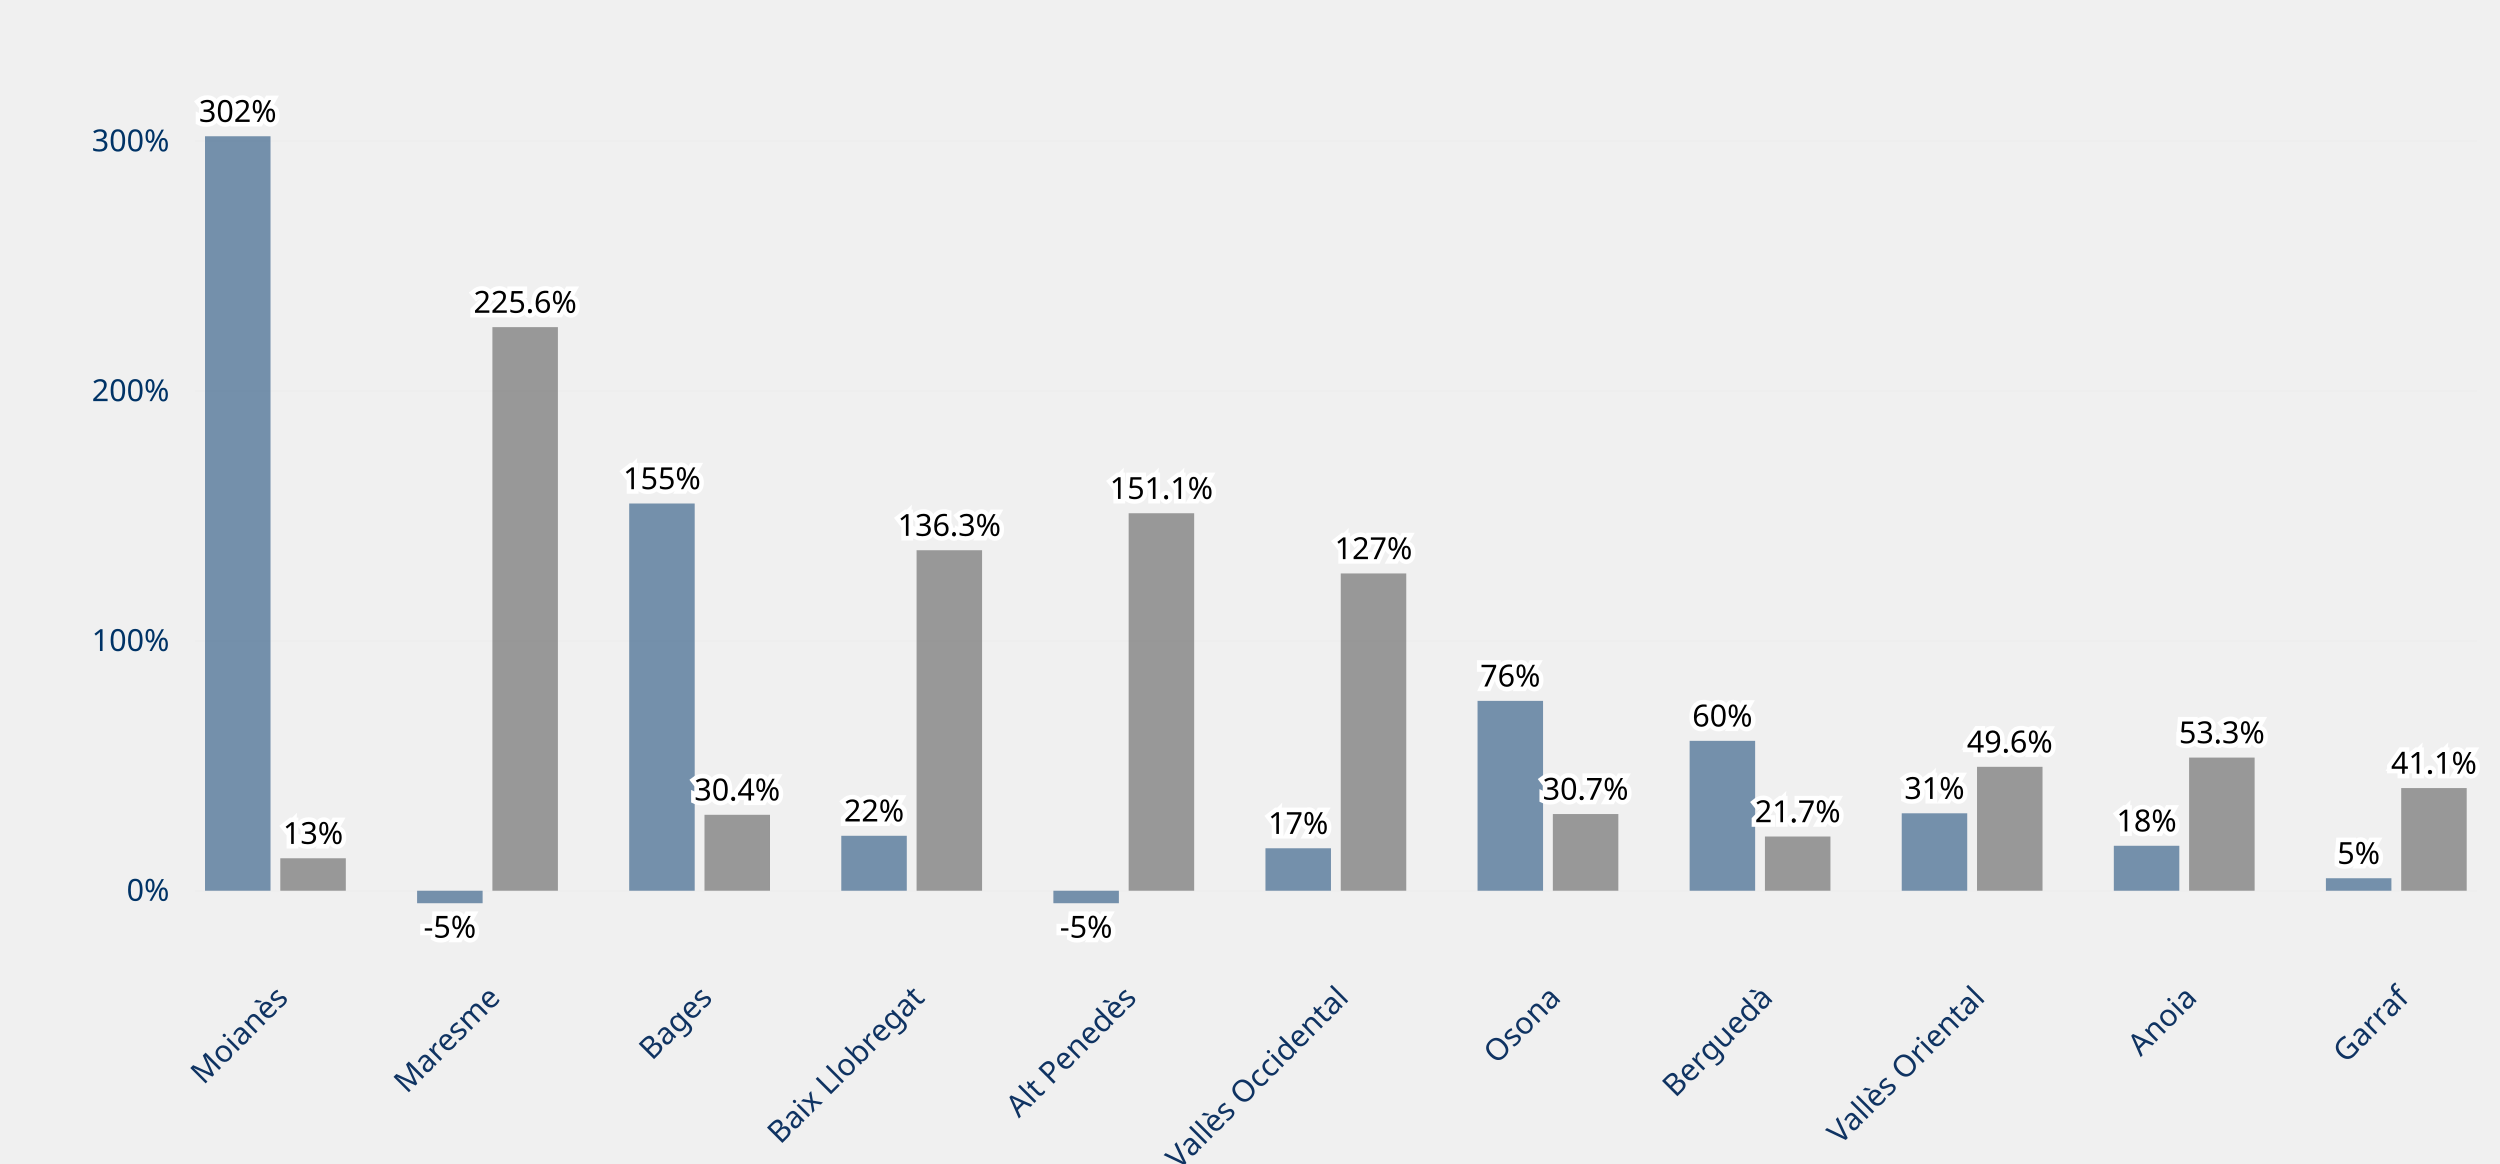
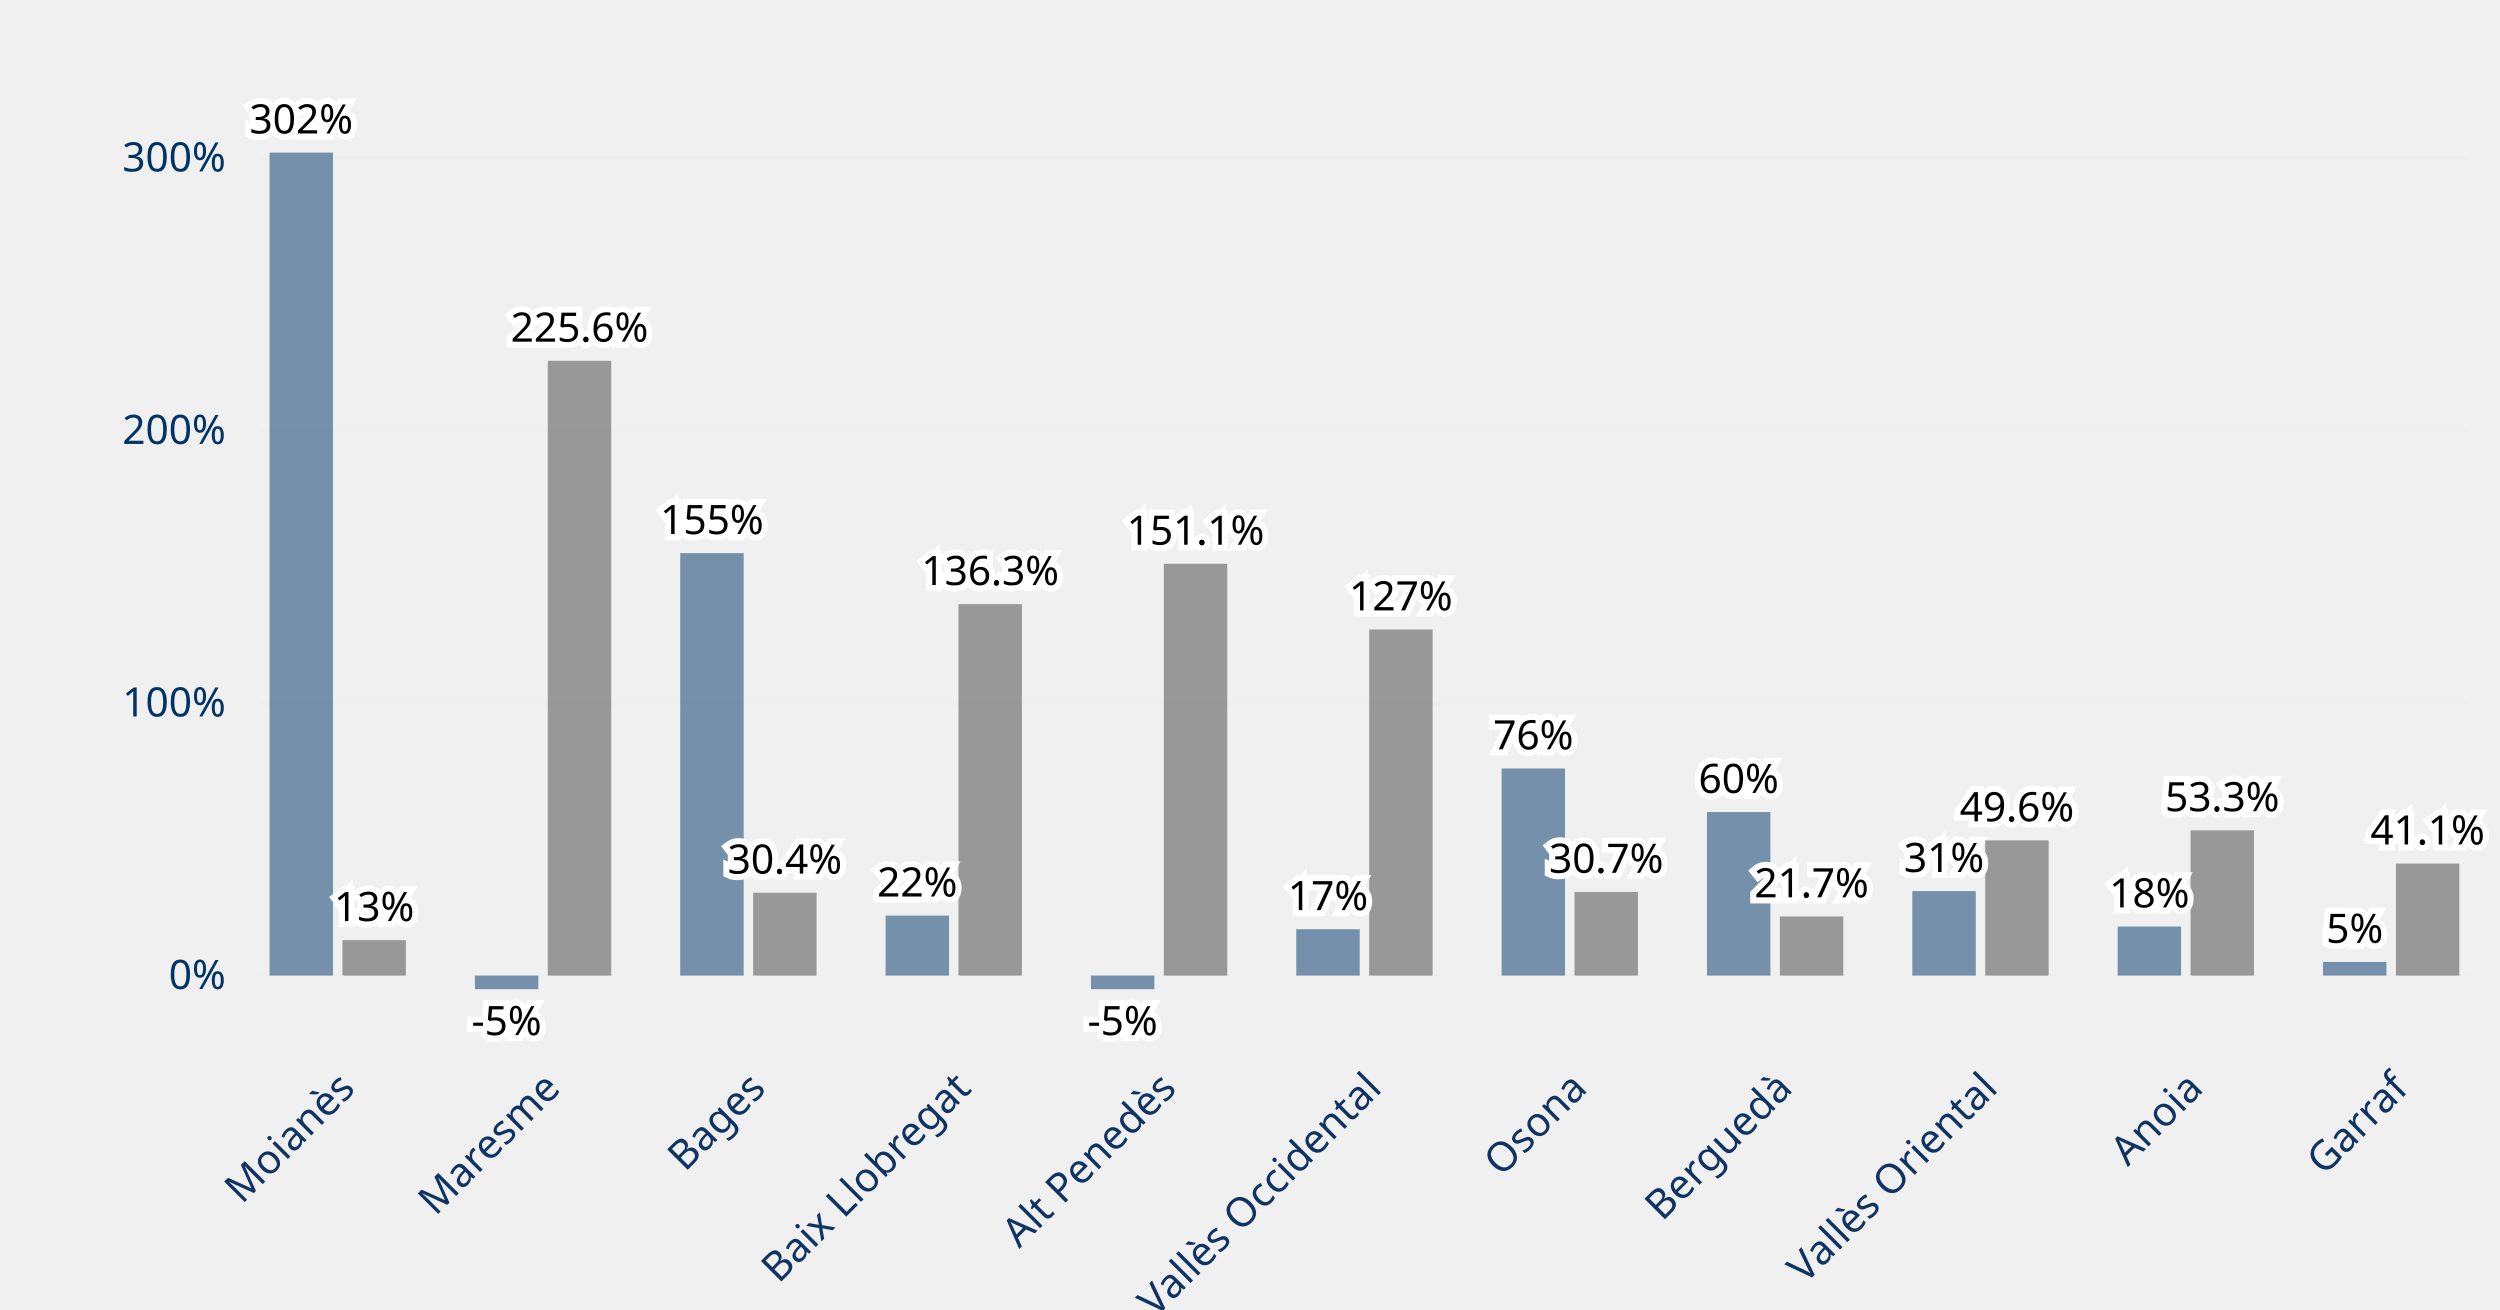
- <svg xmlns="http://www.w3.org/2000/svg" id="graphic" fill="currentColor" font-family="Source Sans Pro" width="1033" height="480.906">
+ <svg xmlns="http://www.w3.org/2000/svg" id="graphic" fill="currentColor" font-family="Source Sans Pro" width="775" height="405.906">
  <g class="facets">
    <g class="facet" transform="translate(0,0)" opacity="1">
      <g class="fl-chart">
        <clipPath class="fl-data-clip-path" id="fl-chart-layout-1-clip-path">
-           <rect x="80.5" y="6.75" width="942.954" height="412.919" />
+           <rect x="80.5" y="6.75" width="684.954" height="337.919" />
        </clipPath>
        <clipPath class="fl-grid-clip-path" id="fl-chart-layout-1-grid-clip-path">
-           <rect x="79.5" y="5.75" width="944.954" height="414.919" />
+           <rect x="79.5" y="5.75" width="686.954" height="339.919" />
        </clipPath>
        <g class="fl-chart-background">
-           <rect class="fl-chart-fill" x="80.5" y="6.75" width="942.954" height="412.919" fill="none" />
-           <image class="fl-chart-image" x="80.5" y="6.75" width="942.954" height="412.919" preserveAspectRatio="none" />
-           <rect class="fl-chart-interaction" x="80.5" y="6.75" width="942.954" height="412.919" style="opacity: 0;" />
+           <rect class="fl-chart-fill" x="80.5" y="6.75" width="684.954" height="337.919" fill="none" />
+           <image class="fl-chart-image" x="80.5" y="6.75" width="684.954" height="337.919" preserveAspectRatio="none" />
+           <rect class="fl-chart-interaction" x="80.5" y="6.75" width="684.954" height="337.919" style="opacity: 0;" />
        </g>
        <g class="fl-data-background" clip-path="url(#fl-chart-layout-1-clip-path)" />
        <g class="fl-gridlines" clip-path="url(#fl-chart-layout-1-grid-clip-path)" style="pointer-events: none;">
          <g class="fl-gridlines-vertical" />
          <g class="fl-gridlines-horizontal">
-             <line x1="80.5" x2="1023.454" y1="368.054" y2="368.054" style="shape-rendering: crispedges; opacity: 1; stroke: rgb(238, 238, 238); stroke-width: 1;" />
-             <line x1="80.5" x2="1023.454" y1="264.824" y2="264.824" style="shape-rendering: crispedges; opacity: 1; stroke: rgb(238, 238, 238); stroke-width: 1;" />
-             <line x1="80.5" x2="1023.454" y1="161.595" y2="161.595" style="shape-rendering: crispedges; opacity: 1; stroke: rgb(238, 238, 238); stroke-width: 1;" />
-             <line x1="80.5" x2="1023.454" y1="58.365" y2="58.365" style="shape-rendering: crispedges; opacity: 1; stroke: rgb(238, 238, 238); stroke-width: 1;" />
+             <line x1="80.5" x2="765.454" y1="302.429" y2="302.429" style="shape-rendering: crispedges; opacity: 1; stroke: rgb(238, 238, 238); stroke-width: 1;" />
+             <line x1="80.5" x2="765.454" y1="217.949" y2="217.949" style="shape-rendering: crispedges; opacity: 1; stroke: rgb(238, 238, 238); stroke-width: 1;" />
+             <line x1="80.5" x2="765.454" y1="133.47" y2="133.47" style="shape-rendering: crispedges; opacity: 1; stroke: rgb(238, 238, 238); stroke-width: 1;" />
+             <line x1="80.5" x2="765.454" y1="48.99" y2="48.99" style="shape-rendering: crispedges; opacity: 1; stroke: rgb(238, 238, 238); stroke-width: 1;" />
          </g>
        </g>
        <g class="fl-axes">
          <g class="fl-x-axes">
            <g class="fl-axis fl-x-axis fl-bottom-axis">
              <g class="fl-axis-line" />
              <g class="fl-axis-ticks">
-                 <g transform="translate(113.8014, 419.6687)" style="opacity: 1;">
+                 <g transform="translate(104.6898, 344.6687)" style="opacity: 1;">
                  <line y2="0" style="stroke: rgb(15, 51, 98); stroke-width: 1;" />
                  <text text-anchor="end" transform="translate(0,-12.6) rotate(-45,0,0) translate(0,8.316)" style="user-select: none; cursor: default; fill: rgb(15, 51, 98); font-size: 12.6px; font-weight: normal;">
                    <tspan x="0" dy="0">Moianès</tspan>
                  </text>
                </g>
-                 <g transform="translate(201.4365, 419.6687)" style="opacity: 1;">
+                 <g transform="translate(168.3473, 344.6687)" style="opacity: 1;">
                  <line y2="0" style="stroke: rgb(15, 51, 98); stroke-width: 1;" />
                  <text text-anchor="end" transform="translate(0,-12.6) rotate(-45,0,0) translate(0,8.316)" style="user-select: none; cursor: default; fill: rgb(15, 51, 98); font-size: 12.6px; font-weight: normal;">
                    <tspan x="0" dy="0">Maresme</tspan>
                  </text>
                </g>
-                 <g transform="translate(289.0716, 419.6687)" style="opacity: 1;">
+                 <g transform="translate(232.0047, 344.6687)" style="opacity: 1;">
                  <line y2="0" style="stroke: rgb(15, 51, 98); stroke-width: 1;" />
                  <text text-anchor="end" transform="translate(0,-12.6) rotate(-45,0,0) translate(0,8.316)" style="user-select: none; cursor: default; fill: rgb(15, 51, 98); font-size: 12.6px; font-weight: normal;">
                    <tspan x="0" dy="0">Bages</tspan>
                  </text>
                </g>
-                 <g transform="translate(376.7068, 419.6687)" style="opacity: 1;">
+                 <g transform="translate(295.6621, 344.6687)" style="opacity: 1;">
                  <line y2="0" style="stroke: rgb(15, 51, 98); stroke-width: 1;" />
                  <text text-anchor="end" transform="translate(0,-12.6) rotate(-45,0,0) translate(0,8.316)" style="user-select: none; cursor: default; fill: rgb(15, 51, 98); font-size: 12.6px; font-weight: normal;">
                    <tspan x="0" dy="0">Baix Llobregat</tspan>
                  </text>
                </g>
-                 <g transform="translate(464.3419, 419.6687)" style="opacity: 1;">
+                 <g transform="translate(359.3196, 344.6687)" style="opacity: 1;">
                  <line y2="0" style="stroke: rgb(15, 51, 98); stroke-width: 1;" />
                  <text text-anchor="end" transform="translate(0,-12.6) rotate(-45,0,0) translate(0,8.316)" style="user-select: none; cursor: default; fill: rgb(15, 51, 98); font-size: 12.6px; font-weight: normal;">
                    <tspan x="0" dy="0">Alt Penedès</tspan>
                  </text>
                </g>
-                 <g transform="translate(551.9771, 419.6687)" style="opacity: 1;">
+                 <g transform="translate(422.977, 344.6687)" style="opacity: 1;">
                  <line y2="0" style="stroke: rgb(15, 51, 98); stroke-width: 1;" />
                  <text text-anchor="end" transform="translate(0,-12.6) rotate(-45,0,0) translate(0,8.316)" style="user-select: none; cursor: default; fill: rgb(15, 51, 98); font-size: 12.6px; font-weight: normal;">
                    <tspan x="0" dy="0">Vallès Occidental</tspan>
                  </text>
                </g>
-                 <g transform="translate(639.6122, 419.6687)" style="opacity: 1;">
+                 <g transform="translate(486.6345, 344.6687)" style="opacity: 1;">
                  <line y2="0" style="stroke: rgb(15, 51, 98); stroke-width: 1;" />
                  <text text-anchor="end" transform="translate(0,-12.6) rotate(-45,0,0) translate(0,8.316)" style="user-select: none; cursor: default; fill: rgb(15, 51, 98); font-size: 12.6px; font-weight: normal;">
                    <tspan x="0" dy="0">Osona</tspan>
                  </text>
                </g>
-                 <g transform="translate(727.2473, 419.6687)" style="opacity: 1;">
+                 <g transform="translate(550.2919, 344.6687)" style="opacity: 1;">
                  <line y2="0" style="stroke: rgb(15, 51, 98); stroke-width: 1;" />
                  <text text-anchor="end" transform="translate(0,-12.6) rotate(-45,0,0) translate(0,8.316)" style="user-select: none; cursor: default; fill: rgb(15, 51, 98); font-size: 12.6px; font-weight: normal;">
                    <tspan x="0" dy="0">Berguedà</tspan>
                  </text>
                </g>
-                 <g transform="translate(814.8824, 419.6687)" style="opacity: 1;">
+                 <g transform="translate(613.9493, 344.6687)" style="opacity: 1;">
                  <line y2="0" style="stroke: rgb(15, 51, 98); stroke-width: 1;" />
                  <text text-anchor="end" transform="translate(0,-12.6) rotate(-45,0,0) translate(0,8.316)" style="user-select: none; cursor: default; fill: rgb(15, 51, 98); font-size: 12.6px; font-weight: normal;">
                    <tspan x="0" dy="0">Vallès Oriental</tspan>
                  </text>
                </g>
-                 <g transform="translate(902.5176, 419.6687)" style="opacity: 1;">
+                 <g transform="translate(677.6068, 344.6687)" style="opacity: 1;">
                  <line y2="0" style="stroke: rgb(15, 51, 98); stroke-width: 1;" />
                  <text text-anchor="end" transform="translate(0,-12.6) rotate(-45,0,0) translate(0,8.316)" style="user-select: none; cursor: default; fill: rgb(15, 51, 98); font-size: 12.6px; font-weight: normal;">
                    <tspan x="0" dy="0">Anoia</tspan>
                  </text>
                </g>
-                 <g transform="translate(990.1527, 419.6687)" style="opacity: 1;">
+                 <g transform="translate(741.2642, 344.6687)" style="opacity: 1;">
                  <line y2="0" style="stroke: rgb(15, 51, 98); stroke-width: 1;" />
                  <text text-anchor="end" transform="translate(0,-12.6) rotate(-45,0,0) translate(0,8.316)" style="user-select: none; cursor: default; fill: rgb(15, 51, 98); font-size: 12.6px; font-weight: normal;">
                    <tspan x="0" dy="0">Garraf</tspan>
                  </text>
                </g>
              </g>
              <g class="fl-axis-title" />
            </g>
            <g class="fl-axis fl-x-axis fl-top-axis">
              <g class="fl-axis-line" />
              <g class="fl-axis-ticks" />
              <g class="fl-axis-title" />
            </g>
          </g>
          <g class="fl-y-axes">
            <g class="fl-axis fl-y-axis fl-left-axis">
              <g class="fl-axis-line" />
              <g class="fl-axis-ticks">
-                 <g transform="translate(80.5, 368.0539)" style="opacity: 1;">
+                 <g transform="translate(80.5, 302.4289)" style="opacity: 1;">
                  <line x2="-7" style="stroke: rgb(238, 238, 238); stroke-width: 0;" />
                  <text text-anchor="end" transform="translate(-10.5,4.158)" style="user-select: none; cursor: default; fill: rgb(0, 51, 102); font-size: 12.6px; font-weight: normal;">
                    <tspan x="0" dy="0">0%</tspan>
                  </text>
                </g>
-                 <g transform="translate(80.5, 58.36484)" style="opacity: 1;">
+                 <g transform="translate(80.5, 48.98984)" style="opacity: 1;">
                  <line x2="-7" style="stroke: rgb(238, 238, 238); stroke-width: 0;" />
                  <text text-anchor="end" transform="translate(-10.5,4.158)" style="user-select: none; cursor: default; fill: rgb(0, 51, 102); font-size: 12.6px; font-weight: normal;">
                    <tspan x="0" dy="0">300%</tspan>
                  </text>
                </g>
-                 <g transform="translate(80.5, 161.5945)" style="opacity: 1;">
+                 <g transform="translate(80.5, 133.4695)" style="opacity: 1;">
                  <line x2="-7" style="stroke: rgb(238, 238, 238); stroke-width: 0;" />
                  <text text-anchor="end" transform="translate(-10.5,4.158)" style="user-select: none; cursor: default; fill: rgb(0, 51, 102); font-size: 12.6px; font-weight: normal;">
                    <tspan x="0" dy="0">200%</tspan>
                  </text>
                </g>
-                 <g transform="translate(80.5, 264.8242)" style="opacity: 1;">
+                 <g transform="translate(80.5, 217.9492)" style="opacity: 1;">
                  <line x2="-7" style="stroke: rgb(238, 238, 238); stroke-width: 0;" />
                  <text text-anchor="end" transform="translate(-10.5,4.158)" style="user-select: none; cursor: default; fill: rgb(0, 51, 102); font-size: 12.6px; font-weight: normal;">
                    <tspan x="0" dy="0">100%</tspan>
                  </text>
                </g>
              </g>
              <g class="fl-axis-title" />
            </g>
            <g class="fl-axis fl-y-axis fl-right-axis">
              <g class="fl-axis-line" />
              <g class="fl-axis-ticks" />
              <g class="fl-axis-title" />
            </g>
          </g>
        </g>
        <g class="fl-data-foreground" clip-path="url(#fl-chart-layout-1-clip-path)" />
      </g>
      <g class="facet-title" transform="translate(0, 0)">
-         <rect class="facet-title-bg" width="942.954" height="0" fill="#eeeeee" x="80.5" clip-path="url(#facet-clip-0)" />
-         <text class="facet-title-text" font-size="17.5" font-weight="bold" dx="0" dy="0" x="551.977" clip-path="url(#facet-clip-0)" opacity="0" />
+         <rect class="facet-title-bg" width="684.954" height="0" fill="#eeeeee" x="80.5" clip-path="url(#facet-clip-0)" />
+         <text class="facet-title-text" font-size="17.5" font-weight="bold" dx="0" dy="0" x="422.977" clip-path="url(#facet-clip-0)" opacity="0" />
      </g>
      <clipPath class="facet-clip" id="facet-clip-0">
-         <rect transform="translate(-50.75, -10.5)" width="1124.954" height="488.406" />
+         <rect transform="translate(-50.75, -10.5)" width="866.954" height="413.406" />
      </clipPath>
    </g>
  </g>
  <g class="annotations below">
    <g class="axis-highlights" transform="translate(0, 0)" style="opacity: 1;" />
  </g>
  <g id="areas" />
  <g id="lines" />
  <g id="data-points">
    <g class="series" transform="translate(0,0)" clip-path="url(#facet-clip-0)">
-       <path class="data-point" data-type="column" opacity="0.9" fill="#6685a3" stroke-width="0" d="M435.254,368.054L462.32,368.054L462.32,373.215L435.254,373.215Z" transform="translate(0, 0)" visibility="visible" id="point-0-0" />
-       <path class="data-point" data-type="column" opacity="0.9" fill="#6685a3" stroke-width="0" d="M873.429,349.473L900.495,349.473L900.495,368.054L873.429,368.054Z" transform="translate(0, 0)" visibility="visible" id="point-0-1" />
-       <path class="data-point" data-type="column" opacity="0.9" fill="#6685a3" stroke-width="0" d="M259.983,208.048L287.049,208.048L287.049,368.054L259.983,368.054Z" transform="translate(0, 0)" visibility="visible" id="point-0-2" />
-       <path class="data-point" data-type="column" opacity="0.9" fill="#6685a3" stroke-width="0" d="M347.618,345.343L374.685,345.343L374.685,368.054L347.618,368.054Z" transform="translate(0, 0)" visibility="visible" id="point-0-3" />
-       <path class="data-point" data-type="column" opacity="0.9" fill="#6685a3" stroke-width="0" d="M698.159,306.116L725.225,306.116L725.225,368.054L698.159,368.054Z" transform="translate(0, 0)" visibility="visible" id="point-0-4" />
-       <path class="data-point" data-type="column" opacity="0.9" fill="#6685a3" stroke-width="0" d="M961.064,362.892L988.131,362.892L988.131,368.054L961.064,368.054Z" transform="translate(0, 0)" visibility="visible" id="point-0-5" />
-       <path class="data-point" data-type="column" opacity="0.9" fill="#6685a3" stroke-width="0" d="M172.348,368.054L199.414,368.054L199.414,373.215L172.348,373.215Z" transform="translate(0, 0)" visibility="visible" id="point-0-6" />
-       <path class="data-point" data-type="column" opacity="0.9" fill="#6685a3" stroke-width="0" d="M84.713,56.3L111.779,56.3L111.779,368.054L84.713,368.054Z" transform="translate(0, 0)" visibility="visible" id="point-0-7" />
-       <path class="data-point" data-type="column" opacity="0.9" fill="#6685a3" stroke-width="0" d="M610.524,289.599L637.59,289.599L637.59,368.054L610.524,368.054Z" transform="translate(0, 0)" visibility="visible" id="point-0-8" />
-       <path class="data-point" data-type="column" opacity="0.9" fill="#6685a3" stroke-width="0" d="M522.889,350.505L549.955,350.505L549.955,368.054L522.889,368.054Z" transform="translate(0, 0)" visibility="visible" id="point-0-9" />
-       <path class="data-point" data-type="column" opacity="0.9" fill="#6685a3" stroke-width="0" d="M785.794,336.053L812.86,336.053L812.86,368.054L785.794,368.054Z" transform="translate(0, 0)" visibility="visible" id="point-0-10" />
+       <path class="data-point" data-type="column" opacity="0.9" fill="#6685a3" stroke-width="0" d="M338.19,302.429L357.851,302.429L357.851,306.653L338.19,306.653Z" transform="translate(0, 0)" visibility="visible" id="point-0-0" />
+       <path class="data-point" data-type="column" opacity="0.9" fill="#6685a3" stroke-width="0" d="M656.477,287.223L676.138,287.223L676.138,302.429L656.477,302.429Z" transform="translate(0, 0)" visibility="visible" id="point-0-1" />
+       <path class="data-point" data-type="column" opacity="0.9" fill="#6685a3" stroke-width="0" d="M210.875,171.485L230.536,171.485L230.536,302.429L210.875,302.429Z" transform="translate(0, 0)" visibility="visible" id="point-0-2" />
+       <path class="data-point" data-type="column" opacity="0.9" fill="#6685a3" stroke-width="0" d="M274.533,283.843L294.193,283.843L294.193,302.429L274.533,302.429Z" transform="translate(0, 0)" visibility="visible" id="point-0-3" />
+       <path class="data-point" data-type="column" opacity="0.9" fill="#6685a3" stroke-width="0" d="M529.162,251.741L548.823,251.741L548.823,302.429L529.162,302.429Z" transform="translate(0, 0)" visibility="visible" id="point-0-4" />
+       <path class="data-point" data-type="column" opacity="0.9" fill="#6685a3" stroke-width="0" d="M720.135,298.205L739.795,298.205L739.795,302.429L720.135,302.429Z" transform="translate(0, 0)" visibility="visible" id="point-0-5" />
+       <path class="data-point" data-type="column" opacity="0.9" fill="#6685a3" stroke-width="0" d="M147.218,302.429L166.878,302.429L166.878,306.653L147.218,306.653Z" transform="translate(0, 0)" visibility="visible" id="point-0-6" />
+       <path class="data-point" data-type="column" opacity="0.9" fill="#6685a3" stroke-width="0" d="M83.56,47.3L103.221,47.3L103.221,302.429L83.56,302.429Z" transform="translate(0, 0)" visibility="visible" id="point-0-7" />
+       <path class="data-point" data-type="column" opacity="0.9" fill="#6685a3" stroke-width="0" d="M465.505,238.224L485.166,238.224L485.166,302.429L465.505,302.429Z" transform="translate(0, 0)" visibility="visible" id="point-0-8" />
+       <path class="data-point" data-type="column" opacity="0.9" fill="#6685a3" stroke-width="0" d="M401.848,288.067L421.508,288.067L421.508,302.429L401.848,302.429Z" transform="translate(0, 0)" visibility="visible" id="point-0-9" />
+       <path class="data-point" data-type="column" opacity="0.9" fill="#6685a3" stroke-width="0" d="M592.82,276.24L612.48,276.24L612.48,302.429L592.82,302.429Z" transform="translate(0, 0)" visibility="visible" id="point-0-10" />
    </g>
    <g class="series" transform="translate(0,0)" clip-path="url(#facet-clip-0)">
-       <path class="data-point" data-type="column" opacity="0.9" fill="#8e8e8e" stroke-width="0" d="M466.364,212.074L493.43,212.074L493.43,368.054L466.364,368.054Z" transform="translate(0, 0)" visibility="visible" id="point-1-0" />
-       <path class="data-point" data-type="column" opacity="0.9" fill="#8e8e8e" stroke-width="0" d="M904.54,313.032L931.606,313.032L931.606,368.054L904.54,368.054Z" transform="translate(0, 0)" visibility="visible" id="point-1-1" />
-       <path class="data-point" data-type="column" opacity="0.9" fill="#8e8e8e" stroke-width="0" d="M291.094,336.672L318.16,336.672L318.16,368.054L291.094,368.054Z" transform="translate(0, 0)" visibility="visible" id="point-1-2" />
-       <path class="data-point" data-type="column" opacity="0.9" fill="#8e8e8e" stroke-width="0" d="M378.729,227.352L405.795,227.352L405.795,368.054L378.729,368.054Z" transform="translate(0, 0)" visibility="visible" id="point-1-3" />
-       <path class="data-point" data-type="column" opacity="0.9" fill="#8e8e8e" stroke-width="0" d="M729.269,345.653L756.336,345.653L756.336,368.054L729.269,368.054Z" transform="translate(0, 0)" visibility="visible" id="point-1-4" />
-       <path class="data-point" data-type="column" opacity="0.9" fill="#8e8e8e" stroke-width="0" d="M992.175,325.626L1019.241,325.626L1019.241,368.054L992.175,368.054Z" transform="translate(0, 0)" visibility="visible" id="point-1-5" />
-       <path class="data-point" data-type="column" opacity="0.9" fill="#8e8e8e" stroke-width="0" d="M203.459,135.168L230.525,135.168L230.525,368.054L203.459,368.054Z" transform="translate(0, 0)" visibility="visible" id="point-1-6" />
-       <path class="data-point" data-type="column" opacity="0.9" fill="#8e8e8e" stroke-width="0" d="M115.824,354.634L142.89,354.634L142.89,368.054L115.824,368.054Z" transform="translate(0, 0)" visibility="visible" id="point-1-7" />
-       <path class="data-point" data-type="column" opacity="0.9" fill="#8e8e8e" stroke-width="0" d="M641.634,336.362L668.7,336.362L668.7,368.054L641.634,368.054Z" transform="translate(0, 0)" visibility="visible" id="point-1-8" />
-       <path class="data-point" data-type="column" opacity="0.9" fill="#8e8e8e" stroke-width="0" d="M553.999,236.952L581.065,236.952L581.065,368.054L553.999,368.054Z" transform="translate(0, 0)" visibility="visible" id="point-1-9" />
-       <path class="data-point" data-type="column" opacity="0.9" fill="#8e8e8e" stroke-width="0" d="M816.905,316.852L843.971,316.852L843.971,368.054L816.905,368.054Z" transform="translate(0, 0)" visibility="visible" id="point-1-10" />
+       <path class="data-point" data-type="column" opacity="0.9" fill="#8e8e8e" stroke-width="0" d="M360.788,174.78L380.449,174.78L380.449,302.429L360.788,302.429Z" transform="translate(0, 0)" visibility="visible" id="point-1-0" />
+       <path class="data-point" data-type="column" opacity="0.9" fill="#8e8e8e" stroke-width="0" d="M679.076,257.401L698.736,257.401L698.736,302.429L679.076,302.429Z" transform="translate(0, 0)" visibility="visible" id="point-1-1" />
+       <path class="data-point" data-type="column" opacity="0.9" fill="#8e8e8e" stroke-width="0" d="M233.474,276.747L253.134,276.747L253.134,302.429L233.474,302.429Z" transform="translate(0, 0)" visibility="visible" id="point-1-2" />
+       <path class="data-point" data-type="column" opacity="0.9" fill="#8e8e8e" stroke-width="0" d="M297.131,187.283L316.792,187.283L316.792,302.429L297.131,302.429Z" transform="translate(0, 0)" visibility="visible" id="point-1-3" />
+       <path class="data-point" data-type="column" opacity="0.9" fill="#8e8e8e" stroke-width="0" d="M551.761,284.097L571.421,284.097L571.421,302.429L551.761,302.429Z" transform="translate(0, 0)" visibility="visible" id="point-1-4" />
+       <path class="data-point" data-type="column" opacity="0.9" fill="#8e8e8e" stroke-width="0" d="M742.733,267.708L762.394,267.708L762.394,302.429L742.733,302.429Z" transform="translate(0, 0)" visibility="visible" id="point-1-5" />
+       <path class="data-point" data-type="column" opacity="0.9" fill="#8e8e8e" stroke-width="0" d="M169.816,111.843L189.477,111.843L189.477,302.429L169.816,302.429Z" transform="translate(0, 0)" visibility="visible" id="point-1-6" />
+       <path class="data-point" data-type="column" opacity="0.9" fill="#8e8e8e" stroke-width="0" d="M106.159,291.447L125.819,291.447L125.819,302.429L106.159,302.429Z" transform="translate(0, 0)" visibility="visible" id="point-1-7" />
+       <path class="data-point" data-type="column" opacity="0.9" fill="#8e8e8e" stroke-width="0" d="M488.103,276.494L507.764,276.494L507.764,302.429L488.103,302.429Z" transform="translate(0, 0)" visibility="visible" id="point-1-8" />
+       <path class="data-point" data-type="column" opacity="0.9" fill="#8e8e8e" stroke-width="0" d="M424.446,195.14L444.107,195.14L444.107,302.429L424.446,302.429Z" transform="translate(0, 0)" visibility="visible" id="point-1-9" />
+       <path class="data-point" data-type="column" opacity="0.9" fill="#8e8e8e" stroke-width="0" d="M615.418,260.527L635.079,260.527L635.079,302.429L615.418,302.429Z" transform="translate(0, 0)" visibility="visible" id="point-1-10" />
    </g>
  </g>
  <g id="lines-secondary" />
  <g id="data-point-labels">
    <g class="series" transform="translate(0,0)" clip-path="url(#facet-clip-0)">
-       <g class="data-label" text-anchor="middle" font-weight="400" font-size="12.6px" pointer-events="none" opacity="1" transform="translate(448.7867, 387.4533)">
+       <g class="data-label" text-anchor="middle" font-weight="400" font-size="12.6px" pointer-events="none" opacity="1" transform="translate(348.0204, 320.8908)">
        <text class="back" stroke-width="3.78" stroke="#ffffff">
          <tspan class="label" />
          <tspan class="value" x="0" dy="0">-5%</tspan>
        </text>
        <text class="front" fill="currentColor">
          <tspan class="label" />
          <tspan class="value" x="0" dy="0">-5%</tspan>
        </text>
      </g>
-       <g class="data-label" text-anchor="middle" font-weight="400" font-size="12.6px" pointer-events="none" opacity="1" transform="translate(886.9623, 343.5505)">
+       <g class="data-label" text-anchor="middle" font-weight="400" font-size="12.6px" pointer-events="none" opacity="1" transform="translate(666.3076, 281.3005)">
        <text class="back" stroke-width="3.78" stroke="#ffffff">
          <tspan class="label" />
          <tspan class="value" x="0" dy="0">18%</tspan>
        </text>
        <text class="front" fill="currentColor">
          <tspan class="label" />
          <tspan class="value" x="0" dy="0">18%</tspan>
        </text>
      </g>
-       <g class="data-label" text-anchor="middle" font-weight="400" font-size="12.6px" pointer-events="none" opacity="1" transform="translate(273.5164, 202.1259)">
+       <g class="data-label" text-anchor="middle" font-weight="400" font-size="12.6px" pointer-events="none" opacity="1" transform="translate(220.7055, 165.5634)">
        <text class="back" stroke-width="3.78" stroke="#ffffff">
          <tspan class="label" />
          <tspan class="value" x="0" dy="0">155%</tspan>
        </text>
        <text class="front" fill="currentColor">
          <tspan class="label" />
          <tspan class="value" x="0" dy="0">155%</tspan>
        </text>
      </g>
-       <g class="data-label" text-anchor="middle" font-weight="400" font-size="12.6px" pointer-events="none" opacity="1" transform="translate(361.1515, 339.4213)">
+       <g class="data-label" text-anchor="middle" font-weight="400" font-size="12.6px" pointer-events="none" opacity="1" transform="translate(284.3629, 277.9213)">
        <text class="back" stroke-width="3.78" stroke="#ffffff">
          <tspan class="label" />
          <tspan class="value" x="0" dy="0">22%</tspan>
        </text>
        <text class="front" fill="currentColor">
          <tspan class="label" />
          <tspan class="value" x="0" dy="0">22%</tspan>
        </text>
      </g>
-       <g class="data-label" text-anchor="middle" font-weight="400" font-size="12.6px" pointer-events="none" opacity="1" transform="translate(711.6921, 300.1941)">
+       <g class="data-label" text-anchor="middle" font-weight="400" font-size="12.6px" pointer-events="none" opacity="1" transform="translate(538.9927, 245.8191)">
        <text class="back" stroke-width="3.78" stroke="#ffffff">
          <tspan class="label" />
          <tspan class="value" x="0" dy="0">60%</tspan>
        </text>
        <text class="front" fill="currentColor">
          <tspan class="label" />
          <tspan class="value" x="0" dy="0">60%</tspan>
        </text>
      </g>
-       <g class="data-label" text-anchor="middle" font-weight="400" font-size="12.6px" pointer-events="none" opacity="1" transform="translate(974.5975, 356.9704)">
+       <g class="data-label" text-anchor="middle" font-weight="400" font-size="12.6px" pointer-events="none" opacity="1" transform="translate(729.965, 292.2829)">
        <text class="back" stroke-width="3.78" stroke="#ffffff">
          <tspan class="label" />
          <tspan class="value" x="0" dy="0">5%</tspan>
        </text>
        <text class="front" fill="currentColor">
          <tspan class="label" />
          <tspan class="value" x="0" dy="0">5%</tspan>
        </text>
      </g>
-       <g class="data-label" text-anchor="middle" font-weight="400" font-size="12.6px" pointer-events="none" opacity="1" transform="translate(185.8813, 387.4533)">
+       <g class="data-label" text-anchor="middle" font-weight="400" font-size="12.6px" pointer-events="none" opacity="1" transform="translate(157.0481, 320.8908)">
        <text class="back" stroke-width="3.78" stroke="#ffffff">
          <tspan class="label" />
          <tspan class="value" x="0" dy="0">-5%</tspan>
        </text>
        <text class="front" fill="currentColor">
          <tspan class="label" />
          <tspan class="value" x="0" dy="0">-5%</tspan>
        </text>
      </g>
-       <g class="data-label" text-anchor="middle" font-weight="400" font-size="12.6px" pointer-events="none" opacity="1" transform="translate(98.24612, 50.37825)">
+       <g class="data-label" text-anchor="middle" font-weight="400" font-size="12.6px" pointer-events="none" opacity="1" transform="translate(93.39063, 41.37825)">
        <text class="back" stroke-width="3.78" stroke="#ffffff">
          <tspan class="label" />
          <tspan class="value" x="0" dy="0">302%</tspan>
        </text>
        <text class="front" fill="currentColor">
          <tspan class="label" />
          <tspan class="value" x="0" dy="0">302%</tspan>
        </text>
      </g>
-       <g class="data-label" text-anchor="middle" font-weight="400" font-size="12.6px" pointer-events="none" opacity="1" transform="translate(624.0569, 283.6773)">
+       <g class="data-label" text-anchor="middle" font-weight="400" font-size="12.6px" pointer-events="none" opacity="1" transform="translate(475.3353, 232.3023)">
        <text class="back" stroke-width="3.78" stroke="#ffffff">
          <tspan class="label" />
          <tspan class="value" x="0" dy="0">76%</tspan>
        </text>
        <text class="front" fill="currentColor">
          <tspan class="label" />
          <tspan class="value" x="0" dy="0">76%</tspan>
        </text>
      </g>
-       <g class="data-label" text-anchor="middle" font-weight="400" font-size="12.6px" pointer-events="none" opacity="1" transform="translate(536.4218, 344.5828)">
+       <g class="data-label" text-anchor="middle" font-weight="400" font-size="12.6px" pointer-events="none" opacity="1" transform="translate(411.6778, 282.1453)">
        <text class="back" stroke-width="3.78" stroke="#ffffff">
          <tspan class="label" />
          <tspan class="value" x="0" dy="0">17%</tspan>
        </text>
        <text class="front" fill="currentColor">
          <tspan class="label" />
          <tspan class="value" x="0" dy="0">17%</tspan>
        </text>
      </g>
-       <g class="data-label" text-anchor="middle" font-weight="400" font-size="12.6px" pointer-events="none" opacity="1" transform="translate(799.3272, 330.1307)">
+       <g class="data-label" text-anchor="middle" font-weight="400" font-size="12.6px" pointer-events="none" opacity="1" transform="translate(602.6501, 270.3182)">
        <text class="back" stroke-width="3.78" stroke="#ffffff">
          <tspan class="label" />
          <tspan class="value" x="0" dy="0">31%</tspan>
        </text>
        <text class="front" fill="currentColor">
          <tspan class="label" />
          <tspan class="value" x="0" dy="0">31%</tspan>
        </text>
      </g>
    </g>
    <g class="series" transform="translate(0,0)" clip-path="url(#facet-clip-0)">
-       <g class="data-label" text-anchor="middle" font-weight="400" font-size="12.6px" pointer-events="none" opacity="1" transform="translate(479.8971, 206.1518)">
+       <g class="data-label" text-anchor="middle" font-weight="400" font-size="12.6px" pointer-events="none" opacity="1" transform="translate(370.6188, 168.8581)">
        <text class="back" stroke-width="3.78" stroke="#ffffff">
          <tspan class="label" />
          <tspan class="value" x="0" dy="0">151.1%</tspan>
        </text>
        <text class="front" fill="currentColor">
          <tspan class="label" />
          <tspan class="value" x="0" dy="0">151.1%</tspan>
        </text>
      </g>
-       <g class="data-label" text-anchor="middle" font-weight="400" font-size="12.6px" pointer-events="none" opacity="1" transform="translate(918.0728, 307.1104)">
+       <g class="data-label" text-anchor="middle" font-weight="400" font-size="12.6px" pointer-events="none" opacity="1" transform="translate(688.906, 251.4792)">
        <text class="back" stroke-width="3.78" stroke="#ffffff">
          <tspan class="label" />
          <tspan class="value" x="0" dy="0">53.3%</tspan>
        </text>
        <text class="front" fill="currentColor">
          <tspan class="label" />
          <tspan class="value" x="0" dy="0">53.3%</tspan>
        </text>
      </g>
-       <g class="data-label" text-anchor="middle" font-weight="400" font-size="12.6px" pointer-events="none" opacity="1" transform="translate(304.6269, 330.75)">
+       <g class="data-label" text-anchor="middle" font-weight="400" font-size="12.6px" pointer-events="none" opacity="1" transform="translate(243.3039, 270.825)">
        <text class="back" stroke-width="3.78" stroke="#ffffff">
          <tspan class="label" />
          <tspan class="value" x="0" dy="0">30.4%</tspan>
        </text>
        <text class="front" fill="currentColor">
          <tspan class="label" />
          <tspan class="value" x="0" dy="0">30.4%</tspan>
        </text>
      </g>
-       <g class="data-label" text-anchor="middle" font-weight="400" font-size="12.6px" pointer-events="none" opacity="1" transform="translate(392.262, 221.4298)">
+       <g class="data-label" text-anchor="middle" font-weight="400" font-size="12.6px" pointer-events="none" opacity="1" transform="translate(306.9613, 181.3611)">
        <text class="back" stroke-width="3.78" stroke="#ffffff">
          <tspan class="label" />
          <tspan class="value" x="0" dy="0">136.3%</tspan>
        </text>
        <text class="front" fill="currentColor">
          <tspan class="label" />
          <tspan class="value" x="0" dy="0">136.3%</tspan>
        </text>
      </g>
-       <g class="data-label" text-anchor="middle" font-weight="400" font-size="12.6px" pointer-events="none" opacity="1" transform="translate(742.8026, 339.731)">
+       <g class="data-label" text-anchor="middle" font-weight="400" font-size="12.6px" pointer-events="none" opacity="1" transform="translate(561.5911, 278.1748)">
        <text class="back" stroke-width="3.78" stroke="#ffffff">
          <tspan class="label" />
          <tspan class="value" x="0" dy="0">21.7%</tspan>
        </text>
        <text class="front" fill="currentColor">
          <tspan class="label" />
          <tspan class="value" x="0" dy="0">21.7%</tspan>
        </text>
      </g>
-       <g class="data-label" text-anchor="middle" font-weight="400" font-size="12.6px" pointer-events="none" opacity="1" transform="translate(1005.708, 319.7045)">
+       <g class="data-label" text-anchor="middle" font-weight="400" font-size="12.6px" pointer-events="none" opacity="1" transform="translate(752.5634, 261.7857)">
        <text class="back" stroke-width="3.78" stroke="#ffffff">
          <tspan class="label" />
          <tspan class="value" x="0" dy="0">41.1%</tspan>
        </text>
        <text class="front" fill="currentColor">
          <tspan class="label" />
          <tspan class="value" x="0" dy="0">41.1%</tspan>
        </text>
      </g>
-       <g class="data-label" text-anchor="middle" font-weight="400" font-size="12.6px" pointer-events="none" opacity="1" transform="translate(216.9917, 129.2457)">
+       <g class="data-label" text-anchor="middle" font-weight="400" font-size="12.6px" pointer-events="none" opacity="1" transform="translate(179.6465, 105.9207)">
        <text class="back" stroke-width="3.78" stroke="#ffffff">
          <tspan class="label" />
          <tspan class="value" x="0" dy="0">225.6%</tspan>
        </text>
        <text class="front" fill="currentColor">
          <tspan class="label" />
          <tspan class="value" x="0" dy="0">225.6%</tspan>
        </text>
      </g>
-       <g class="data-label" text-anchor="middle" font-weight="400" font-size="12.6px" pointer-events="none" opacity="1" transform="translate(129.3566, 348.712)">
+       <g class="data-label" text-anchor="middle" font-weight="400" font-size="12.6px" pointer-events="none" opacity="1" transform="translate(115.989, 285.5245)">
        <text class="back" stroke-width="3.78" stroke="#ffffff">
          <tspan class="label" />
          <tspan class="value" x="0" dy="0">13%</tspan>
        </text>
        <text class="front" fill="currentColor">
          <tspan class="label" />
          <tspan class="value" x="0" dy="0">13%</tspan>
        </text>
      </g>
-       <g class="data-label" text-anchor="middle" font-weight="400" font-size="12.6px" pointer-events="none" opacity="1" transform="translate(655.1674, 330.4404)">
+       <g class="data-label" text-anchor="middle" font-weight="400" font-size="12.6px" pointer-events="none" opacity="1" transform="translate(497.9337, 270.5716)">
        <text class="back" stroke-width="3.78" stroke="#ffffff">
          <tspan class="label" />
          <tspan class="value" x="0" dy="0">30.7%</tspan>
        </text>
        <text class="front" fill="currentColor">
          <tspan class="label" />
          <tspan class="value" x="0" dy="0">30.7%</tspan>
        </text>
      </g>
-       <g class="data-label" text-anchor="middle" font-weight="400" font-size="12.6px" pointer-events="none" opacity="1" transform="translate(567.5323, 231.0302)">
+       <g class="data-label" text-anchor="middle" font-weight="400" font-size="12.6px" pointer-events="none" opacity="1" transform="translate(434.2762, 189.2177)">
        <text class="back" stroke-width="3.78" stroke="#ffffff">
          <tspan class="label" />
          <tspan class="value" x="0" dy="0">127%</tspan>
        </text>
        <text class="front" fill="currentColor">
          <tspan class="label" />
          <tspan class="value" x="0" dy="0">127%</tspan>
        </text>
      </g>
-       <g class="data-label" text-anchor="middle" font-weight="400" font-size="12.6px" pointer-events="none" opacity="1" transform="translate(830.4377, 310.93)">
+       <g class="data-label" text-anchor="middle" font-weight="400" font-size="12.6px" pointer-events="none" opacity="1" transform="translate(625.2485, 254.6049)">
        <text class="back" stroke-width="3.78" stroke="#ffffff">
          <tspan class="label" />
          <tspan class="value" x="0" dy="0">49.6%</tspan>
        </text>
        <text class="front" fill="currentColor">
          <tspan class="label" />
          <tspan class="value" x="0" dy="0">49.6%</tspan>
        </text>
      </g>
    </g>
  </g>
  <g id="stack-labels" />
  <g class="annotations above">
    <g class="axis-highlights" transform="translate(0, 0)" style="opacity: 1;" />
  </g>
</svg>
